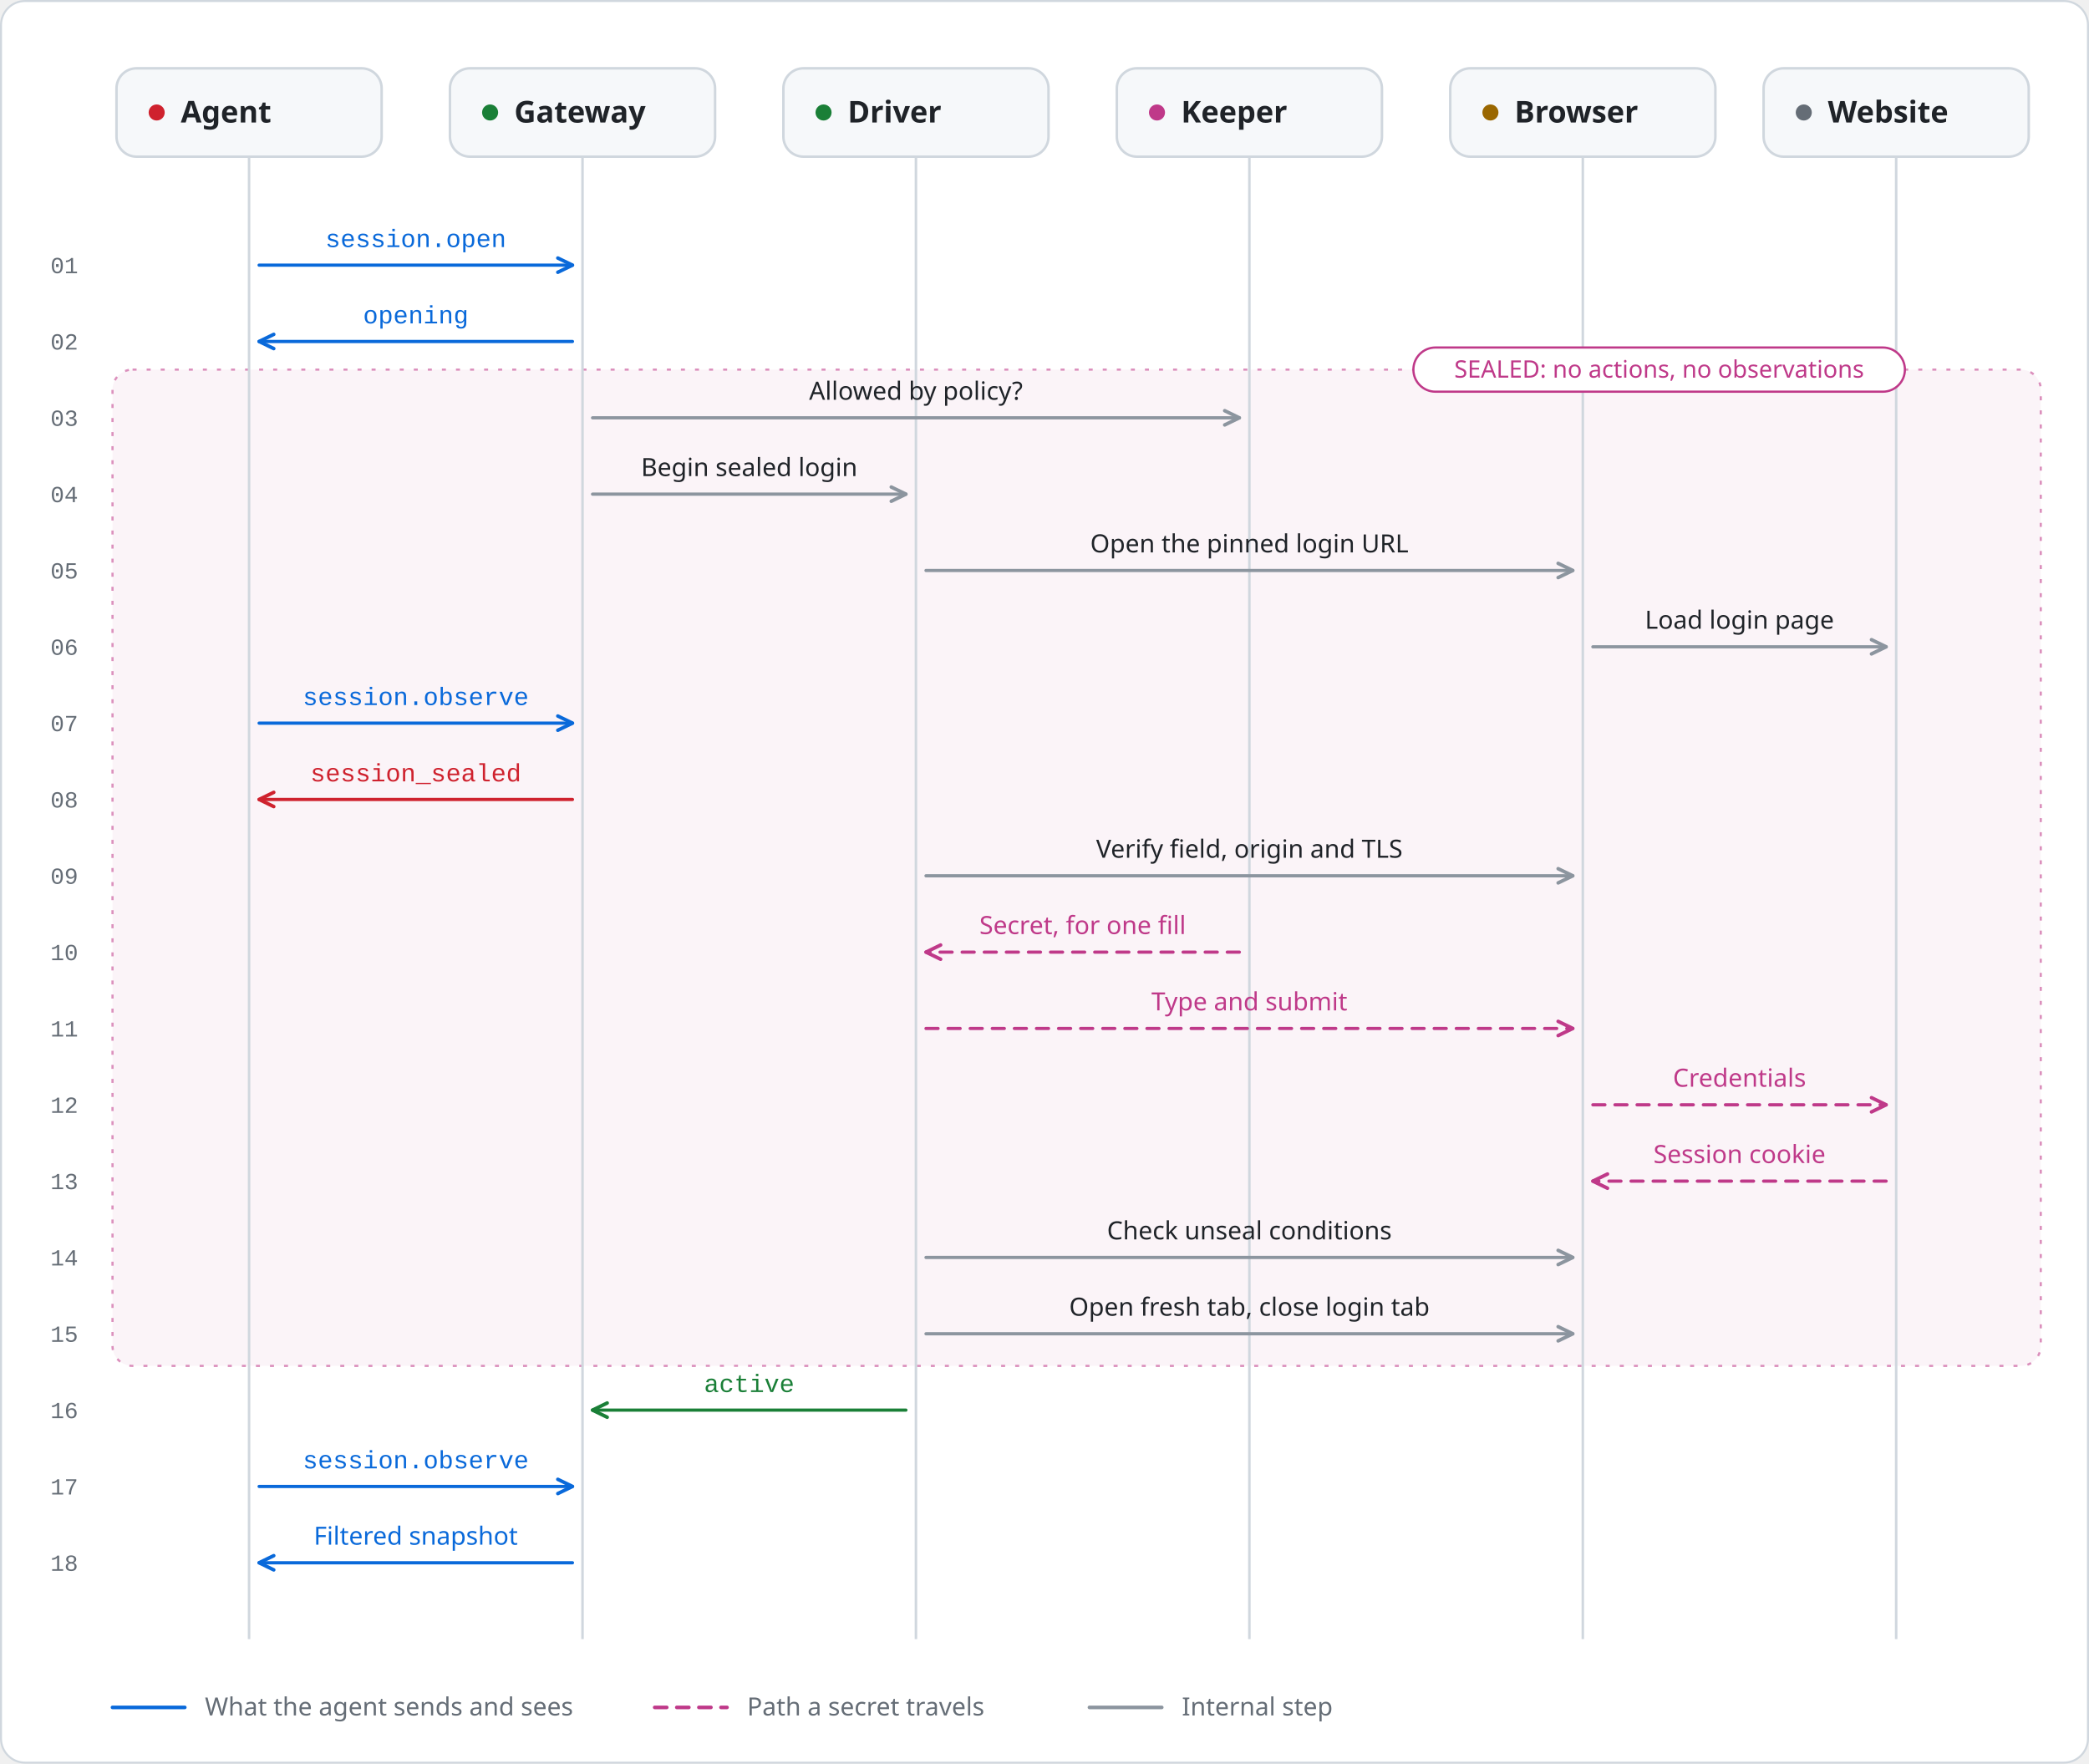
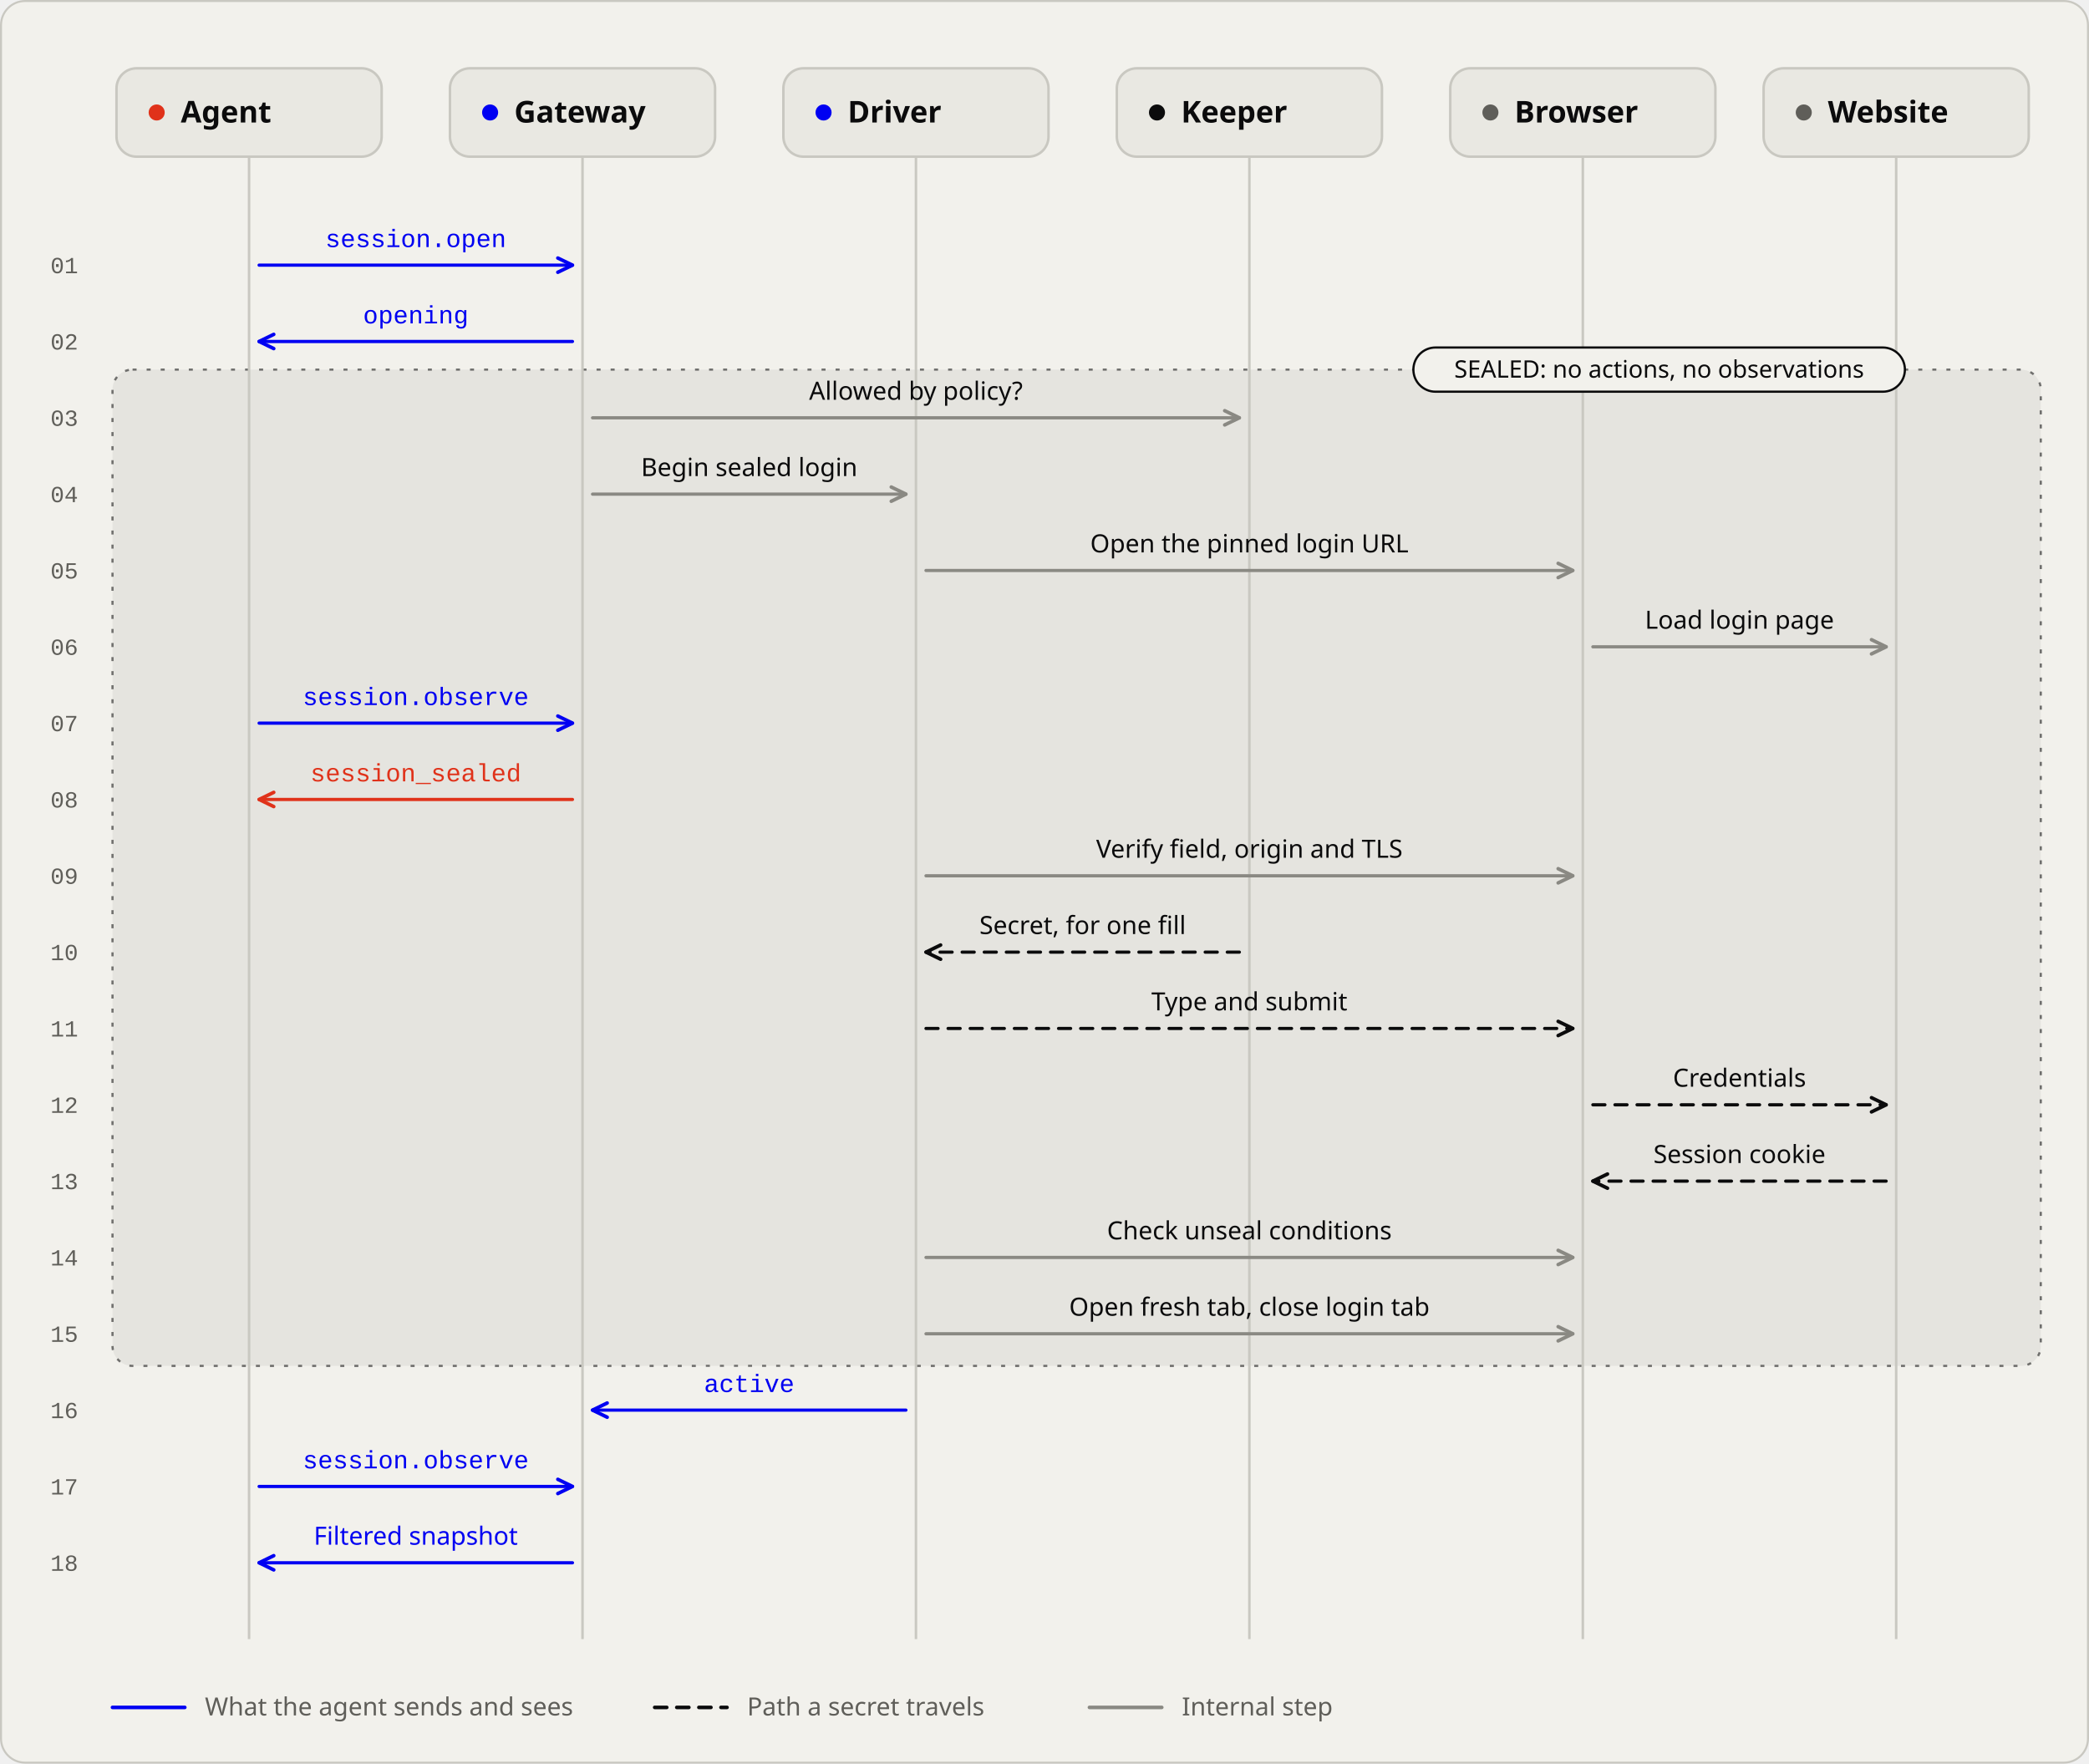
<svg xmlns="http://www.w3.org/2000/svg" viewBox="0 0 1040 878" width="1040" role="img" aria-label="Sealed login sequence: the agent is refused until the driver has logged in, checked the result and moved to a fresh tab.">
  <defs>
    <marker id="abf3989" viewBox="0 0 10 10" refX="8.6" refY="5" markerWidth="6.5" markerHeight="6.5" orient="auto-start-reverse">
-       <path d="M1.6 1.6L8.6 5L1.6 8.4" fill="none" stroke="#bf3989" stroke-width="1.7" stroke-linecap="round" stroke-linejoin="round" />
+       <path d="M1.6 1.6L8.6 5L1.6 8.4" fill="none" stroke="#0b0b0c" stroke-width="1.7" stroke-linecap="round" stroke-linejoin="round" />
    </marker>
    <marker id="a0969da" viewBox="0 0 10 10" refX="8.6" refY="5" markerWidth="6.5" markerHeight="6.5" orient="auto-start-reverse">
-       <path d="M1.6 1.6L8.6 5L1.6 8.4" fill="none" stroke="#0969da" stroke-width="1.7" stroke-linecap="round" stroke-linejoin="round" />
+       <path d="M1.6 1.6L8.6 5L1.6 8.4" fill="none" stroke="#0000f2" stroke-width="1.7" stroke-linecap="round" stroke-linejoin="round" />
    </marker>
    <marker id="a1a7f37" viewBox="0 0 10 10" refX="8.6" refY="5" markerWidth="6.5" markerHeight="6.5" orient="auto-start-reverse">
-       <path d="M1.6 1.6L8.6 5L1.6 8.4" fill="none" stroke="#1a7f37" stroke-width="1.7" stroke-linecap="round" stroke-linejoin="round" />
+       <path d="M1.6 1.6L8.6 5L1.6 8.4" fill="none" stroke="#0000f2" stroke-width="1.7" stroke-linecap="round" stroke-linejoin="round" />
    </marker>
    <marker id="a9a6700" viewBox="0 0 10 10" refX="8.6" refY="5" markerWidth="6.5" markerHeight="6.5" orient="auto-start-reverse">
-       <path d="M1.6 1.6L8.6 5L1.6 8.4" fill="none" stroke="#9a6700" stroke-width="1.7" stroke-linecap="round" stroke-linejoin="round" />
+       <path d="M1.6 1.6L8.6 5L1.6 8.4" fill="none" stroke="#5f5e59" stroke-width="1.7" stroke-linecap="round" stroke-linejoin="round" />
    </marker>
    <marker id="acf222e" viewBox="0 0 10 10" refX="8.6" refY="5" markerWidth="6.5" markerHeight="6.5" orient="auto-start-reverse">
-       <path d="M1.6 1.6L8.6 5L1.6 8.4" fill="none" stroke="#cf222e" stroke-width="1.7" stroke-linecap="round" stroke-linejoin="round" />
+       <path d="M1.6 1.6L8.6 5L1.6 8.4" fill="none" stroke="#e0321a" stroke-width="1.7" stroke-linecap="round" stroke-linejoin="round" />
    </marker>
    <marker id="a8c959f" viewBox="0 0 10 10" refX="8.6" refY="5" markerWidth="6.5" markerHeight="6.5" orient="auto-start-reverse">
-       <path d="M1.6 1.6L8.6 5L1.6 8.4" fill="none" stroke="#8c959f" stroke-width="1.7" stroke-linecap="round" stroke-linejoin="round" />
+       <path d="M1.6 1.6L8.6 5L1.6 8.4" fill="none" stroke="#8a8983" stroke-width="1.7" stroke-linecap="round" stroke-linejoin="round" />
    </marker>
    <marker id="a656d76" viewBox="0 0 10 10" refX="8.6" refY="5" markerWidth="6.5" markerHeight="6.5" orient="auto-start-reverse">
-       <path d="M1.6 1.6L8.6 5L1.6 8.4" fill="none" stroke="#656d76" stroke-width="1.7" stroke-linecap="round" stroke-linejoin="round" />
+       <path d="M1.6 1.6L8.6 5L1.6 8.4" fill="none" stroke="#5f5e59" stroke-width="1.7" stroke-linecap="round" stroke-linejoin="round" />
    </marker>
  </defs>
-   <rect x="0.5" y="0.5" width="1039" height="877" rx="12" fill="#ffffff" stroke="#d0d7de" />
-   <rect x="56" y="184" width="960" height="496" rx="10" fill="#bf3989" fill-opacity="0.055" stroke="#bf3989" stroke-opacity="0.55" stroke-width="1.1" stroke-dasharray="2 5" />
-   <path d="M124 78V816" stroke="#d0d7de" stroke-width="1.25" />
-   <rect x="58" y="34" width="132" height="44" rx="10" fill="#f6f8fa" stroke="#d0d7de" stroke-width="1.25" />
-   <circle cx="78" cy="56" r="4" fill="#cf222e" />
-   <text x="90" y="61" font-family="-apple-system, BlinkMacSystemFont, 'Segoe UI', 'Noto Sans', Helvetica, Arial, sans-serif" font-size="15" fill="#1f2328" text-anchor="start" font-weight="600">Agent</text>
-   <path d="M290 78V816" stroke="#d0d7de" stroke-width="1.25" />
-   <rect x="224" y="34" width="132" height="44" rx="10" fill="#f6f8fa" stroke="#d0d7de" stroke-width="1.25" />
-   <circle cx="244" cy="56" r="4" fill="#1a7f37" />
-   <text x="256" y="61" font-family="-apple-system, BlinkMacSystemFont, 'Segoe UI', 'Noto Sans', Helvetica, Arial, sans-serif" font-size="15" fill="#1f2328" text-anchor="start" font-weight="600">Gateway</text>
-   <path d="M456 78V816" stroke="#d0d7de" stroke-width="1.25" />
-   <rect x="390" y="34" width="132" height="44" rx="10" fill="#f6f8fa" stroke="#d0d7de" stroke-width="1.25" />
-   <circle cx="410" cy="56" r="4" fill="#1a7f37" />
-   <text x="422" y="61" font-family="-apple-system, BlinkMacSystemFont, 'Segoe UI', 'Noto Sans', Helvetica, Arial, sans-serif" font-size="15" fill="#1f2328" text-anchor="start" font-weight="600">Driver</text>
-   <path d="M622 78V816" stroke="#d0d7de" stroke-width="1.25" />
-   <rect x="556" y="34" width="132" height="44" rx="10" fill="#f6f8fa" stroke="#d0d7de" stroke-width="1.25" />
-   <circle cx="576" cy="56" r="4" fill="#bf3989" />
-   <text x="588" y="61" font-family="-apple-system, BlinkMacSystemFont, 'Segoe UI', 'Noto Sans', Helvetica, Arial, sans-serif" font-size="15" fill="#1f2328" text-anchor="start" font-weight="600">Keeper</text>
-   <path d="M788 78V816" stroke="#d0d7de" stroke-width="1.25" />
-   <rect x="722" y="34" width="132" height="44" rx="10" fill="#f6f8fa" stroke="#d0d7de" stroke-width="1.25" />
-   <circle cx="742" cy="56" r="4" fill="#9a6700" />
-   <text x="754" y="61" font-family="-apple-system, BlinkMacSystemFont, 'Segoe UI', 'Noto Sans', Helvetica, Arial, sans-serif" font-size="15" fill="#1f2328" text-anchor="start" font-weight="600">Browser</text>
-   <path d="M944 78V816" stroke="#d0d7de" stroke-width="1.25" />
-   <rect x="878" y="34" width="132" height="44" rx="10" fill="#f6f8fa" stroke="#d0d7de" stroke-width="1.25" />
-   <circle cx="898" cy="56" r="4" fill="#656d76" />
-   <text x="910" y="61" font-family="-apple-system, BlinkMacSystemFont, 'Segoe UI', 'Noto Sans', Helvetica, Arial, sans-serif" font-size="15" fill="#1f2328" text-anchor="start" font-weight="600">Website</text>
-   <rect x="703.65" y="173" width="244.7" height="22" rx="11" fill="#ffffff" stroke="#bf3989" stroke-width="1.1" />
-   <text x="826" y="188" font-family="-apple-system, BlinkMacSystemFont, 'Segoe UI', 'Noto Sans', Helvetica, Arial, sans-serif" font-size="12" fill="#bf3989" text-anchor="middle" font-weight="500">SEALED: no actions, no observations</text>
-   <text x="32" y="136" font-family="ui-monospace, SFMono-Regular, 'SF Mono', Menlo, Consolas, 'Liberation Mono', monospace" font-size="11.5" fill="#656d76" text-anchor="middle" font-weight="400">01</text>
-   <path d="M129 132 L285 132" fill="none" stroke="#0969da" stroke-width="1.6" stroke-linecap="round" marker-end="url(#a0969da)" />
-   <rect x="155.85" y="110.5" width="102.3" height="18.5" rx="4" fill="#ffffff" />
-   <text x="207" y="123" font-family="ui-monospace, SFMono-Regular, 'SF Mono', Menlo, Consolas, 'Liberation Mono', monospace" font-size="12.5" fill="#0969da" text-anchor="middle" font-weight="500">session.open</text>
-   <text x="32" y="174" font-family="ui-monospace, SFMono-Regular, 'SF Mono', Menlo, Consolas, 'Liberation Mono', monospace" font-size="11.5" fill="#656d76" text-anchor="middle" font-weight="400">02</text>
-   <path d="M285 170 L129 170" fill="none" stroke="#0969da" stroke-width="1.6" stroke-linecap="round" marker-end="url(#a0969da)" />
-   <rect x="174.662" y="148.5" width="64.675" height="18.5" rx="4" fill="#ffffff" />
-   <text x="207" y="161" font-family="ui-monospace, SFMono-Regular, 'SF Mono', Menlo, Consolas, 'Liberation Mono', monospace" font-size="12.5" fill="#0969da" text-anchor="middle" font-weight="500">opening</text>
-   <text x="32" y="212" font-family="ui-monospace, SFMono-Regular, 'SF Mono', Menlo, Consolas, 'Liberation Mono', monospace" font-size="11.5" fill="#656d76" text-anchor="middle" font-weight="400">03</text>
-   <path d="M295 208 L617 208" fill="none" stroke="#8c959f" stroke-width="1.6" stroke-linecap="round" marker-end="url(#a8c959f)" />
-   <text x="456" y="199" font-family="-apple-system, BlinkMacSystemFont, 'Segoe UI', 'Noto Sans', Helvetica, Arial, sans-serif" font-size="12.5" fill="#1f2328" text-anchor="middle" font-weight="500">Allowed by policy?</text>
-   <text x="32" y="250" font-family="ui-monospace, SFMono-Regular, 'SF Mono', Menlo, Consolas, 'Liberation Mono', monospace" font-size="11.5" fill="#656d76" text-anchor="middle" font-weight="400">04</text>
-   <path d="M295 246 L451 246" fill="none" stroke="#8c959f" stroke-width="1.6" stroke-linecap="round" marker-end="url(#a8c959f)" />
-   <text x="373" y="237" font-family="-apple-system, BlinkMacSystemFont, 'Segoe UI', 'Noto Sans', Helvetica, Arial, sans-serif" font-size="12.5" fill="#1f2328" text-anchor="middle" font-weight="500">Begin sealed login</text>
-   <text x="32" y="288" font-family="ui-monospace, SFMono-Regular, 'SF Mono', Menlo, Consolas, 'Liberation Mono', monospace" font-size="11.5" fill="#656d76" text-anchor="middle" font-weight="400">05</text>
-   <path d="M461 284 L783 284" fill="none" stroke="#8c959f" stroke-width="1.6" stroke-linecap="round" marker-end="url(#a8c959f)" />
-   <text x="622" y="275" font-family="-apple-system, BlinkMacSystemFont, 'Segoe UI', 'Noto Sans', Helvetica, Arial, sans-serif" font-size="12.5" fill="#1f2328" text-anchor="middle" font-weight="500">Open the pinned login URL</text>
-   <text x="32" y="326" font-family="ui-monospace, SFMono-Regular, 'SF Mono', Menlo, Consolas, 'Liberation Mono', monospace" font-size="11.5" fill="#656d76" text-anchor="middle" font-weight="400">06</text>
-   <path d="M793 322 L939 322" fill="none" stroke="#8c959f" stroke-width="1.6" stroke-linecap="round" marker-end="url(#a8c959f)" />
-   <text x="866" y="313" font-family="-apple-system, BlinkMacSystemFont, 'Segoe UI', 'Noto Sans', Helvetica, Arial, sans-serif" font-size="12.5" fill="#1f2328" text-anchor="middle" font-weight="500">Load login page</text>
-   <text x="32" y="364" font-family="ui-monospace, SFMono-Regular, 'SF Mono', Menlo, Consolas, 'Liberation Mono', monospace" font-size="11.5" fill="#656d76" text-anchor="middle" font-weight="400">07</text>
-   <path d="M129 360 L285 360" fill="none" stroke="#0969da" stroke-width="1.6" stroke-linecap="round" marker-end="url(#a0969da)" />
-   <text x="207" y="351" font-family="ui-monospace, SFMono-Regular, 'SF Mono', Menlo, Consolas, 'Liberation Mono', monospace" font-size="12.5" fill="#0969da" text-anchor="middle" font-weight="500">session.observe</text>
-   <text x="32" y="402" font-family="ui-monospace, SFMono-Regular, 'SF Mono', Menlo, Consolas, 'Liberation Mono', monospace" font-size="11.5" fill="#656d76" text-anchor="middle" font-weight="400">08</text>
-   <path d="M285 398 L129 398" fill="none" stroke="#cf222e" stroke-width="1.6" stroke-linecap="round" marker-end="url(#acf222e)" />
-   <text x="207" y="389" font-family="ui-monospace, SFMono-Regular, 'SF Mono', Menlo, Consolas, 'Liberation Mono', monospace" font-size="12.5" fill="#cf222e" text-anchor="middle" font-weight="500">session_sealed</text>
-   <text x="32" y="440" font-family="ui-monospace, SFMono-Regular, 'SF Mono', Menlo, Consolas, 'Liberation Mono', monospace" font-size="11.5" fill="#656d76" text-anchor="middle" font-weight="400">09</text>
-   <path d="M461 436 L783 436" fill="none" stroke="#8c959f" stroke-width="1.6" stroke-linecap="round" marker-end="url(#a8c959f)" />
-   <text x="622" y="427" font-family="-apple-system, BlinkMacSystemFont, 'Segoe UI', 'Noto Sans', Helvetica, Arial, sans-serif" font-size="12.5" fill="#1f2328" text-anchor="middle" font-weight="500">Verify field, origin and TLS</text>
-   <text x="32" y="478" font-family="ui-monospace, SFMono-Regular, 'SF Mono', Menlo, Consolas, 'Liberation Mono', monospace" font-size="11.5" fill="#656d76" text-anchor="middle" font-weight="400">10</text>
-   <path d="M617 474 L461 474" fill="none" stroke="#bf3989" stroke-width="1.6" stroke-linecap="round" stroke-dasharray="6 5" marker-end="url(#abf3989)" />
-   <text x="539" y="465" font-family="-apple-system, BlinkMacSystemFont, 'Segoe UI', 'Noto Sans', Helvetica, Arial, sans-serif" font-size="12.5" fill="#bf3989" text-anchor="middle" font-weight="500">Secret, for one fill</text>
-   <text x="32" y="516" font-family="ui-monospace, SFMono-Regular, 'SF Mono', Menlo, Consolas, 'Liberation Mono', monospace" font-size="11.5" fill="#656d76" text-anchor="middle" font-weight="400">11</text>
-   <path d="M461 512 L783 512" fill="none" stroke="#bf3989" stroke-width="1.6" stroke-linecap="round" stroke-dasharray="6 5" marker-end="url(#abf3989)" />
-   <text x="622" y="503" font-family="-apple-system, BlinkMacSystemFont, 'Segoe UI', 'Noto Sans', Helvetica, Arial, sans-serif" font-size="12.5" fill="#bf3989" text-anchor="middle" font-weight="500">Type and submit</text>
-   <text x="32" y="554" font-family="ui-monospace, SFMono-Regular, 'SF Mono', Menlo, Consolas, 'Liberation Mono', monospace" font-size="11.5" fill="#656d76" text-anchor="middle" font-weight="400">12</text>
-   <path d="M793 550 L939 550" fill="none" stroke="#bf3989" stroke-width="1.6" stroke-linecap="round" stroke-dasharray="6 5" marker-end="url(#abf3989)" />
-   <text x="866" y="541" font-family="-apple-system, BlinkMacSystemFont, 'Segoe UI', 'Noto Sans', Helvetica, Arial, sans-serif" font-size="12.5" fill="#bf3989" text-anchor="middle" font-weight="500">Credentials</text>
-   <text x="32" y="592" font-family="ui-monospace, SFMono-Regular, 'SF Mono', Menlo, Consolas, 'Liberation Mono', monospace" font-size="11.5" fill="#656d76" text-anchor="middle" font-weight="400">13</text>
-   <path d="M939 588 L793 588" fill="none" stroke="#bf3989" stroke-width="1.6" stroke-linecap="round" stroke-dasharray="6 5" marker-end="url(#abf3989)" />
-   <text x="866" y="579" font-family="-apple-system, BlinkMacSystemFont, 'Segoe UI', 'Noto Sans', Helvetica, Arial, sans-serif" font-size="12.5" fill="#bf3989" text-anchor="middle" font-weight="500">Session cookie</text>
-   <text x="32" y="630" font-family="ui-monospace, SFMono-Regular, 'SF Mono', Menlo, Consolas, 'Liberation Mono', monospace" font-size="11.5" fill="#656d76" text-anchor="middle" font-weight="400">14</text>
-   <path d="M461 626 L783 626" fill="none" stroke="#8c959f" stroke-width="1.6" stroke-linecap="round" marker-end="url(#a8c959f)" />
-   <text x="622" y="617" font-family="-apple-system, BlinkMacSystemFont, 'Segoe UI', 'Noto Sans', Helvetica, Arial, sans-serif" font-size="12.5" fill="#1f2328" text-anchor="middle" font-weight="500">Check unseal conditions</text>
-   <text x="32" y="668" font-family="ui-monospace, SFMono-Regular, 'SF Mono', Menlo, Consolas, 'Liberation Mono', monospace" font-size="11.5" fill="#656d76" text-anchor="middle" font-weight="400">15</text>
-   <path d="M461 664 L783 664" fill="none" stroke="#8c959f" stroke-width="1.6" stroke-linecap="round" marker-end="url(#a8c959f)" />
-   <text x="622" y="655" font-family="-apple-system, BlinkMacSystemFont, 'Segoe UI', 'Noto Sans', Helvetica, Arial, sans-serif" font-size="12.5" fill="#1f2328" text-anchor="middle" font-weight="500">Open fresh tab, close login tab</text>
-   <text x="32" y="706" font-family="ui-monospace, SFMono-Regular, 'SF Mono', Menlo, Consolas, 'Liberation Mono', monospace" font-size="11.5" fill="#656d76" text-anchor="middle" font-weight="400">16</text>
-   <path d="M451 702 L295 702" fill="none" stroke="#1a7f37" stroke-width="1.6" stroke-linecap="round" marker-end="url(#a1a7f37)" />
-   <rect x="344.425" y="680.5" width="57.15" height="18.5" rx="4" fill="#ffffff" />
-   <text x="373" y="693" font-family="ui-monospace, SFMono-Regular, 'SF Mono', Menlo, Consolas, 'Liberation Mono', monospace" font-size="12.5" fill="#1a7f37" text-anchor="middle" font-weight="500">active</text>
-   <text x="32" y="744" font-family="ui-monospace, SFMono-Regular, 'SF Mono', Menlo, Consolas, 'Liberation Mono', monospace" font-size="11.5" fill="#656d76" text-anchor="middle" font-weight="400">17</text>
-   <path d="M129 740 L285 740" fill="none" stroke="#0969da" stroke-width="1.6" stroke-linecap="round" marker-end="url(#a0969da)" />
-   <rect x="144.562" y="718.5" width="124.875" height="18.5" rx="4" fill="#ffffff" />
-   <text x="207" y="731" font-family="ui-monospace, SFMono-Regular, 'SF Mono', Menlo, Consolas, 'Liberation Mono', monospace" font-size="12.5" fill="#0969da" text-anchor="middle" font-weight="500">session.observe</text>
-   <text x="32" y="782" font-family="ui-monospace, SFMono-Regular, 'SF Mono', Menlo, Consolas, 'Liberation Mono', monospace" font-size="11.5" fill="#656d76" text-anchor="middle" font-weight="400">18</text>
-   <path d="M285 778 L129 778" fill="none" stroke="#0969da" stroke-width="1.6" stroke-linecap="round" marker-end="url(#a0969da)" />
-   <rect x="144.156" y="756.5" width="125.688" height="18.5" rx="4" fill="#ffffff" />
-   <text x="207" y="769" font-family="-apple-system, BlinkMacSystemFont, 'Segoe UI', 'Noto Sans', Helvetica, Arial, sans-serif" font-size="12.5" fill="#0969da" text-anchor="middle" font-weight="500">Filtered snapshot</text>
-   <path d="M56 850H92" stroke="#0969da" stroke-width="1.8" stroke-linecap="round" />
-   <text x="102" y="854" font-family="-apple-system, BlinkMacSystemFont, 'Segoe UI', 'Noto Sans', Helvetica, Arial, sans-serif" font-size="12.5" fill="#656d76" text-anchor="start" font-weight="400">What the agent sends and sees</text>
-   <path d="M325.938 850H361.938" stroke="#bf3989" stroke-width="1.8" stroke-linecap="round" stroke-dasharray="6 5" />
-   <text x="371.938" y="854" font-family="-apple-system, BlinkMacSystemFont, 'Segoe UI', 'Noto Sans', Helvetica, Arial, sans-serif" font-size="12.5" fill="#656d76" text-anchor="start" font-weight="400">Path a secret travels</text>
-   <path d="M542.375 850H578.375" stroke="#8c959f" stroke-width="1.8" stroke-linecap="round" />
-   <text x="588.375" y="854" font-family="-apple-system, BlinkMacSystemFont, 'Segoe UI', 'Noto Sans', Helvetica, Arial, sans-serif" font-size="12.5" fill="#656d76" text-anchor="start" font-weight="400">Internal step</text>
+   <rect x="0.5" y="0.5" width="1039" height="877" rx="12" fill="#f2f1ec" stroke="#c9c8c1" />
+   <rect x="56" y="184" width="960" height="496" rx="10" fill="#0b0b0c" fill-opacity="0.055" stroke="#0b0b0c" stroke-opacity="0.55" stroke-width="1.1" stroke-dasharray="2 5" />
+   <path d="M124 78V816" stroke="#c9c8c1" stroke-width="1.25" />
+   <rect x="58" y="34" width="132" height="44" rx="10" fill="#e9e8e2" stroke="#c9c8c1" stroke-width="1.25" />
+   <circle cx="78" cy="56" r="4" fill="#e0321a" />
+   <text x="90" y="61" font-family="'IBM Plex Sans', -apple-system, BlinkMacSystemFont, 'Segoe UI', 'Noto Sans', Helvetica, Arial, sans-serif" font-size="15" fill="#0b0b0c" text-anchor="start" font-weight="600">Agent</text>
+   <path d="M290 78V816" stroke="#c9c8c1" stroke-width="1.25" />
+   <rect x="224" y="34" width="132" height="44" rx="10" fill="#e9e8e2" stroke="#c9c8c1" stroke-width="1.25" />
+   <circle cx="244" cy="56" r="4" fill="#0000f2" />
+   <text x="256" y="61" font-family="'IBM Plex Sans', -apple-system, BlinkMacSystemFont, 'Segoe UI', 'Noto Sans', Helvetica, Arial, sans-serif" font-size="15" fill="#0b0b0c" text-anchor="start" font-weight="600">Gateway</text>
+   <path d="M456 78V816" stroke="#c9c8c1" stroke-width="1.25" />
+   <rect x="390" y="34" width="132" height="44" rx="10" fill="#e9e8e2" stroke="#c9c8c1" stroke-width="1.25" />
+   <circle cx="410" cy="56" r="4" fill="#0000f2" />
+   <text x="422" y="61" font-family="'IBM Plex Sans', -apple-system, BlinkMacSystemFont, 'Segoe UI', 'Noto Sans', Helvetica, Arial, sans-serif" font-size="15" fill="#0b0b0c" text-anchor="start" font-weight="600">Driver</text>
+   <path d="M622 78V816" stroke="#c9c8c1" stroke-width="1.25" />
+   <rect x="556" y="34" width="132" height="44" rx="10" fill="#e9e8e2" stroke="#c9c8c1" stroke-width="1.25" />
+   <circle cx="576" cy="56" r="4" fill="#0b0b0c" />
+   <text x="588" y="61" font-family="'IBM Plex Sans', -apple-system, BlinkMacSystemFont, 'Segoe UI', 'Noto Sans', Helvetica, Arial, sans-serif" font-size="15" fill="#0b0b0c" text-anchor="start" font-weight="600">Keeper</text>
+   <path d="M788 78V816" stroke="#c9c8c1" stroke-width="1.25" />
+   <rect x="722" y="34" width="132" height="44" rx="10" fill="#e9e8e2" stroke="#c9c8c1" stroke-width="1.25" />
+   <circle cx="742" cy="56" r="4" fill="#5f5e59" />
+   <text x="754" y="61" font-family="'IBM Plex Sans', -apple-system, BlinkMacSystemFont, 'Segoe UI', 'Noto Sans', Helvetica, Arial, sans-serif" font-size="15" fill="#0b0b0c" text-anchor="start" font-weight="600">Browser</text>
+   <path d="M944 78V816" stroke="#c9c8c1" stroke-width="1.25" />
+   <rect x="878" y="34" width="132" height="44" rx="10" fill="#e9e8e2" stroke="#c9c8c1" stroke-width="1.25" />
+   <circle cx="898" cy="56" r="4" fill="#5f5e59" />
+   <text x="910" y="61" font-family="'IBM Plex Sans', -apple-system, BlinkMacSystemFont, 'Segoe UI', 'Noto Sans', Helvetica, Arial, sans-serif" font-size="15" fill="#0b0b0c" text-anchor="start" font-weight="600">Website</text>
+   <rect x="703.65" y="173" width="244.7" height="22" rx="11" fill="#f2f1ec" stroke="#0b0b0c" stroke-width="1.1" />
+   <text x="826" y="188" font-family="'IBM Plex Sans', -apple-system, BlinkMacSystemFont, 'Segoe UI', 'Noto Sans', Helvetica, Arial, sans-serif" font-size="12" fill="#0b0b0c" text-anchor="middle" font-weight="500">SEALED: no actions, no observations</text>
+   <text x="32" y="136" font-family="'JetBrains Mono', ui-monospace, SFMono-Regular, 'SF Mono', Menlo, Consolas, 'Liberation Mono', monospace" font-size="11.5" fill="#5f5e59" text-anchor="middle" font-weight="400">01</text>
+   <path d="M129 132 L285 132" fill="none" stroke="#0000f2" stroke-width="1.6" stroke-linecap="round" marker-end="url(#a0969da)" />
+   <rect x="155.85" y="110.5" width="102.3" height="18.5" rx="4" fill="#f2f1ec" />
+   <text x="207" y="123" font-family="'JetBrains Mono', ui-monospace, SFMono-Regular, 'SF Mono', Menlo, Consolas, 'Liberation Mono', monospace" font-size="12.5" fill="#0000f2" text-anchor="middle" font-weight="500">session.open</text>
+   <text x="32" y="174" font-family="'JetBrains Mono', ui-monospace, SFMono-Regular, 'SF Mono', Menlo, Consolas, 'Liberation Mono', monospace" font-size="11.5" fill="#5f5e59" text-anchor="middle" font-weight="400">02</text>
+   <path d="M285 170 L129 170" fill="none" stroke="#0000f2" stroke-width="1.6" stroke-linecap="round" marker-end="url(#a0969da)" />
+   <rect x="174.662" y="148.5" width="64.675" height="18.5" rx="4" fill="#f2f1ec" />
+   <text x="207" y="161" font-family="'JetBrains Mono', ui-monospace, SFMono-Regular, 'SF Mono', Menlo, Consolas, 'Liberation Mono', monospace" font-size="12.5" fill="#0000f2" text-anchor="middle" font-weight="500">opening</text>
+   <text x="32" y="212" font-family="'JetBrains Mono', ui-monospace, SFMono-Regular, 'SF Mono', Menlo, Consolas, 'Liberation Mono', monospace" font-size="11.5" fill="#5f5e59" text-anchor="middle" font-weight="400">03</text>
+   <path d="M295 208 L617 208" fill="none" stroke="#8a8983" stroke-width="1.6" stroke-linecap="round" marker-end="url(#a8c959f)" />
+   <text x="456" y="199" font-family="'IBM Plex Sans', -apple-system, BlinkMacSystemFont, 'Segoe UI', 'Noto Sans', Helvetica, Arial, sans-serif" font-size="12.5" fill="#0b0b0c" text-anchor="middle" font-weight="500">Allowed by policy?</text>
+   <text x="32" y="250" font-family="'JetBrains Mono', ui-monospace, SFMono-Regular, 'SF Mono', Menlo, Consolas, 'Liberation Mono', monospace" font-size="11.5" fill="#5f5e59" text-anchor="middle" font-weight="400">04</text>
+   <path d="M295 246 L451 246" fill="none" stroke="#8a8983" stroke-width="1.6" stroke-linecap="round" marker-end="url(#a8c959f)" />
+   <text x="373" y="237" font-family="'IBM Plex Sans', -apple-system, BlinkMacSystemFont, 'Segoe UI', 'Noto Sans', Helvetica, Arial, sans-serif" font-size="12.5" fill="#0b0b0c" text-anchor="middle" font-weight="500">Begin sealed login</text>
+   <text x="32" y="288" font-family="'JetBrains Mono', ui-monospace, SFMono-Regular, 'SF Mono', Menlo, Consolas, 'Liberation Mono', monospace" font-size="11.5" fill="#5f5e59" text-anchor="middle" font-weight="400">05</text>
+   <path d="M461 284 L783 284" fill="none" stroke="#8a8983" stroke-width="1.6" stroke-linecap="round" marker-end="url(#a8c959f)" />
+   <text x="622" y="275" font-family="'IBM Plex Sans', -apple-system, BlinkMacSystemFont, 'Segoe UI', 'Noto Sans', Helvetica, Arial, sans-serif" font-size="12.5" fill="#0b0b0c" text-anchor="middle" font-weight="500">Open the pinned login URL</text>
+   <text x="32" y="326" font-family="'JetBrains Mono', ui-monospace, SFMono-Regular, 'SF Mono', Menlo, Consolas, 'Liberation Mono', monospace" font-size="11.5" fill="#5f5e59" text-anchor="middle" font-weight="400">06</text>
+   <path d="M793 322 L939 322" fill="none" stroke="#8a8983" stroke-width="1.6" stroke-linecap="round" marker-end="url(#a8c959f)" />
+   <text x="866" y="313" font-family="'IBM Plex Sans', -apple-system, BlinkMacSystemFont, 'Segoe UI', 'Noto Sans', Helvetica, Arial, sans-serif" font-size="12.5" fill="#0b0b0c" text-anchor="middle" font-weight="500">Load login page</text>
+   <text x="32" y="364" font-family="'JetBrains Mono', ui-monospace, SFMono-Regular, 'SF Mono', Menlo, Consolas, 'Liberation Mono', monospace" font-size="11.5" fill="#5f5e59" text-anchor="middle" font-weight="400">07</text>
+   <path d="M129 360 L285 360" fill="none" stroke="#0000f2" stroke-width="1.6" stroke-linecap="round" marker-end="url(#a0969da)" />
+   <text x="207" y="351" font-family="'JetBrains Mono', ui-monospace, SFMono-Regular, 'SF Mono', Menlo, Consolas, 'Liberation Mono', monospace" font-size="12.5" fill="#0000f2" text-anchor="middle" font-weight="500">session.observe</text>
+   <text x="32" y="402" font-family="'JetBrains Mono', ui-monospace, SFMono-Regular, 'SF Mono', Menlo, Consolas, 'Liberation Mono', monospace" font-size="11.5" fill="#5f5e59" text-anchor="middle" font-weight="400">08</text>
+   <path d="M285 398 L129 398" fill="none" stroke="#e0321a" stroke-width="1.6" stroke-linecap="round" marker-end="url(#acf222e)" />
+   <text x="207" y="389" font-family="'JetBrains Mono', ui-monospace, SFMono-Regular, 'SF Mono', Menlo, Consolas, 'Liberation Mono', monospace" font-size="12.5" fill="#e0321a" text-anchor="middle" font-weight="500">session_sealed</text>
+   <text x="32" y="440" font-family="'JetBrains Mono', ui-monospace, SFMono-Regular, 'SF Mono', Menlo, Consolas, 'Liberation Mono', monospace" font-size="11.5" fill="#5f5e59" text-anchor="middle" font-weight="400">09</text>
+   <path d="M461 436 L783 436" fill="none" stroke="#8a8983" stroke-width="1.6" stroke-linecap="round" marker-end="url(#a8c959f)" />
+   <text x="622" y="427" font-family="'IBM Plex Sans', -apple-system, BlinkMacSystemFont, 'Segoe UI', 'Noto Sans', Helvetica, Arial, sans-serif" font-size="12.5" fill="#0b0b0c" text-anchor="middle" font-weight="500">Verify field, origin and TLS</text>
+   <text x="32" y="478" font-family="'JetBrains Mono', ui-monospace, SFMono-Regular, 'SF Mono', Menlo, Consolas, 'Liberation Mono', monospace" font-size="11.5" fill="#5f5e59" text-anchor="middle" font-weight="400">10</text>
+   <path d="M617 474 L461 474" fill="none" stroke="#0b0b0c" stroke-width="1.6" stroke-linecap="round" stroke-dasharray="6 5" marker-end="url(#abf3989)" />
+   <text x="539" y="465" font-family="'IBM Plex Sans', -apple-system, BlinkMacSystemFont, 'Segoe UI', 'Noto Sans', Helvetica, Arial, sans-serif" font-size="12.5" fill="#0b0b0c" text-anchor="middle" font-weight="500">Secret, for one fill</text>
+   <text x="32" y="516" font-family="'JetBrains Mono', ui-monospace, SFMono-Regular, 'SF Mono', Menlo, Consolas, 'Liberation Mono', monospace" font-size="11.5" fill="#5f5e59" text-anchor="middle" font-weight="400">11</text>
+   <path d="M461 512 L783 512" fill="none" stroke="#0b0b0c" stroke-width="1.6" stroke-linecap="round" stroke-dasharray="6 5" marker-end="url(#abf3989)" />
+   <text x="622" y="503" font-family="'IBM Plex Sans', -apple-system, BlinkMacSystemFont, 'Segoe UI', 'Noto Sans', Helvetica, Arial, sans-serif" font-size="12.5" fill="#0b0b0c" text-anchor="middle" font-weight="500">Type and submit</text>
+   <text x="32" y="554" font-family="'JetBrains Mono', ui-monospace, SFMono-Regular, 'SF Mono', Menlo, Consolas, 'Liberation Mono', monospace" font-size="11.5" fill="#5f5e59" text-anchor="middle" font-weight="400">12</text>
+   <path d="M793 550 L939 550" fill="none" stroke="#0b0b0c" stroke-width="1.6" stroke-linecap="round" stroke-dasharray="6 5" marker-end="url(#abf3989)" />
+   <text x="866" y="541" font-family="'IBM Plex Sans', -apple-system, BlinkMacSystemFont, 'Segoe UI', 'Noto Sans', Helvetica, Arial, sans-serif" font-size="12.5" fill="#0b0b0c" text-anchor="middle" font-weight="500">Credentials</text>
+   <text x="32" y="592" font-family="'JetBrains Mono', ui-monospace, SFMono-Regular, 'SF Mono', Menlo, Consolas, 'Liberation Mono', monospace" font-size="11.5" fill="#5f5e59" text-anchor="middle" font-weight="400">13</text>
+   <path d="M939 588 L793 588" fill="none" stroke="#0b0b0c" stroke-width="1.6" stroke-linecap="round" stroke-dasharray="6 5" marker-end="url(#abf3989)" />
+   <text x="866" y="579" font-family="'IBM Plex Sans', -apple-system, BlinkMacSystemFont, 'Segoe UI', 'Noto Sans', Helvetica, Arial, sans-serif" font-size="12.5" fill="#0b0b0c" text-anchor="middle" font-weight="500">Session cookie</text>
+   <text x="32" y="630" font-family="'JetBrains Mono', ui-monospace, SFMono-Regular, 'SF Mono', Menlo, Consolas, 'Liberation Mono', monospace" font-size="11.5" fill="#5f5e59" text-anchor="middle" font-weight="400">14</text>
+   <path d="M461 626 L783 626" fill="none" stroke="#8a8983" stroke-width="1.6" stroke-linecap="round" marker-end="url(#a8c959f)" />
+   <text x="622" y="617" font-family="'IBM Plex Sans', -apple-system, BlinkMacSystemFont, 'Segoe UI', 'Noto Sans', Helvetica, Arial, sans-serif" font-size="12.5" fill="#0b0b0c" text-anchor="middle" font-weight="500">Check unseal conditions</text>
+   <text x="32" y="668" font-family="'JetBrains Mono', ui-monospace, SFMono-Regular, 'SF Mono', Menlo, Consolas, 'Liberation Mono', monospace" font-size="11.5" fill="#5f5e59" text-anchor="middle" font-weight="400">15</text>
+   <path d="M461 664 L783 664" fill="none" stroke="#8a8983" stroke-width="1.6" stroke-linecap="round" marker-end="url(#a8c959f)" />
+   <text x="622" y="655" font-family="'IBM Plex Sans', -apple-system, BlinkMacSystemFont, 'Segoe UI', 'Noto Sans', Helvetica, Arial, sans-serif" font-size="12.5" fill="#0b0b0c" text-anchor="middle" font-weight="500">Open fresh tab, close login tab</text>
+   <text x="32" y="706" font-family="'JetBrains Mono', ui-monospace, SFMono-Regular, 'SF Mono', Menlo, Consolas, 'Liberation Mono', monospace" font-size="11.5" fill="#5f5e59" text-anchor="middle" font-weight="400">16</text>
+   <path d="M451 702 L295 702" fill="none" stroke="#0000f2" stroke-width="1.6" stroke-linecap="round" marker-end="url(#a1a7f37)" />
+   <rect x="344.425" y="680.5" width="57.15" height="18.5" rx="4" fill="#f2f1ec" />
+   <text x="373" y="693" font-family="'JetBrains Mono', ui-monospace, SFMono-Regular, 'SF Mono', Menlo, Consolas, 'Liberation Mono', monospace" font-size="12.5" fill="#0000f2" text-anchor="middle" font-weight="500">active</text>
+   <text x="32" y="744" font-family="'JetBrains Mono', ui-monospace, SFMono-Regular, 'SF Mono', Menlo, Consolas, 'Liberation Mono', monospace" font-size="11.5" fill="#5f5e59" text-anchor="middle" font-weight="400">17</text>
+   <path d="M129 740 L285 740" fill="none" stroke="#0000f2" stroke-width="1.6" stroke-linecap="round" marker-end="url(#a0969da)" />
+   <rect x="144.562" y="718.5" width="124.875" height="18.5" rx="4" fill="#f2f1ec" />
+   <text x="207" y="731" font-family="'JetBrains Mono', ui-monospace, SFMono-Regular, 'SF Mono', Menlo, Consolas, 'Liberation Mono', monospace" font-size="12.5" fill="#0000f2" text-anchor="middle" font-weight="500">session.observe</text>
+   <text x="32" y="782" font-family="'JetBrains Mono', ui-monospace, SFMono-Regular, 'SF Mono', Menlo, Consolas, 'Liberation Mono', monospace" font-size="11.5" fill="#5f5e59" text-anchor="middle" font-weight="400">18</text>
+   <path d="M285 778 L129 778" fill="none" stroke="#0000f2" stroke-width="1.6" stroke-linecap="round" marker-end="url(#a0969da)" />
+   <rect x="144.156" y="756.5" width="125.688" height="18.5" rx="4" fill="#f2f1ec" />
+   <text x="207" y="769" font-family="'IBM Plex Sans', -apple-system, BlinkMacSystemFont, 'Segoe UI', 'Noto Sans', Helvetica, Arial, sans-serif" font-size="12.5" fill="#0000f2" text-anchor="middle" font-weight="500">Filtered snapshot</text>
+   <path d="M56 850H92" stroke="#0000f2" stroke-width="1.8" stroke-linecap="round" />
+   <text x="102" y="854" font-family="'IBM Plex Sans', -apple-system, BlinkMacSystemFont, 'Segoe UI', 'Noto Sans', Helvetica, Arial, sans-serif" font-size="12.5" fill="#5f5e59" text-anchor="start" font-weight="400">What the agent sends and sees</text>
+   <path d="M325.938 850H361.938" stroke="#0b0b0c" stroke-width="1.8" stroke-linecap="round" stroke-dasharray="6 5" />
+   <text x="371.938" y="854" font-family="'IBM Plex Sans', -apple-system, BlinkMacSystemFont, 'Segoe UI', 'Noto Sans', Helvetica, Arial, sans-serif" font-size="12.5" fill="#5f5e59" text-anchor="start" font-weight="400">Path a secret travels</text>
+   <path d="M542.375 850H578.375" stroke="#8a8983" stroke-width="1.8" stroke-linecap="round" />
+   <text x="588.375" y="854" font-family="'IBM Plex Sans', -apple-system, BlinkMacSystemFont, 'Segoe UI', 'Noto Sans', Helvetica, Arial, sans-serif" font-size="12.5" fill="#5f5e59" text-anchor="start" font-weight="400">Internal step</text>
</svg>
